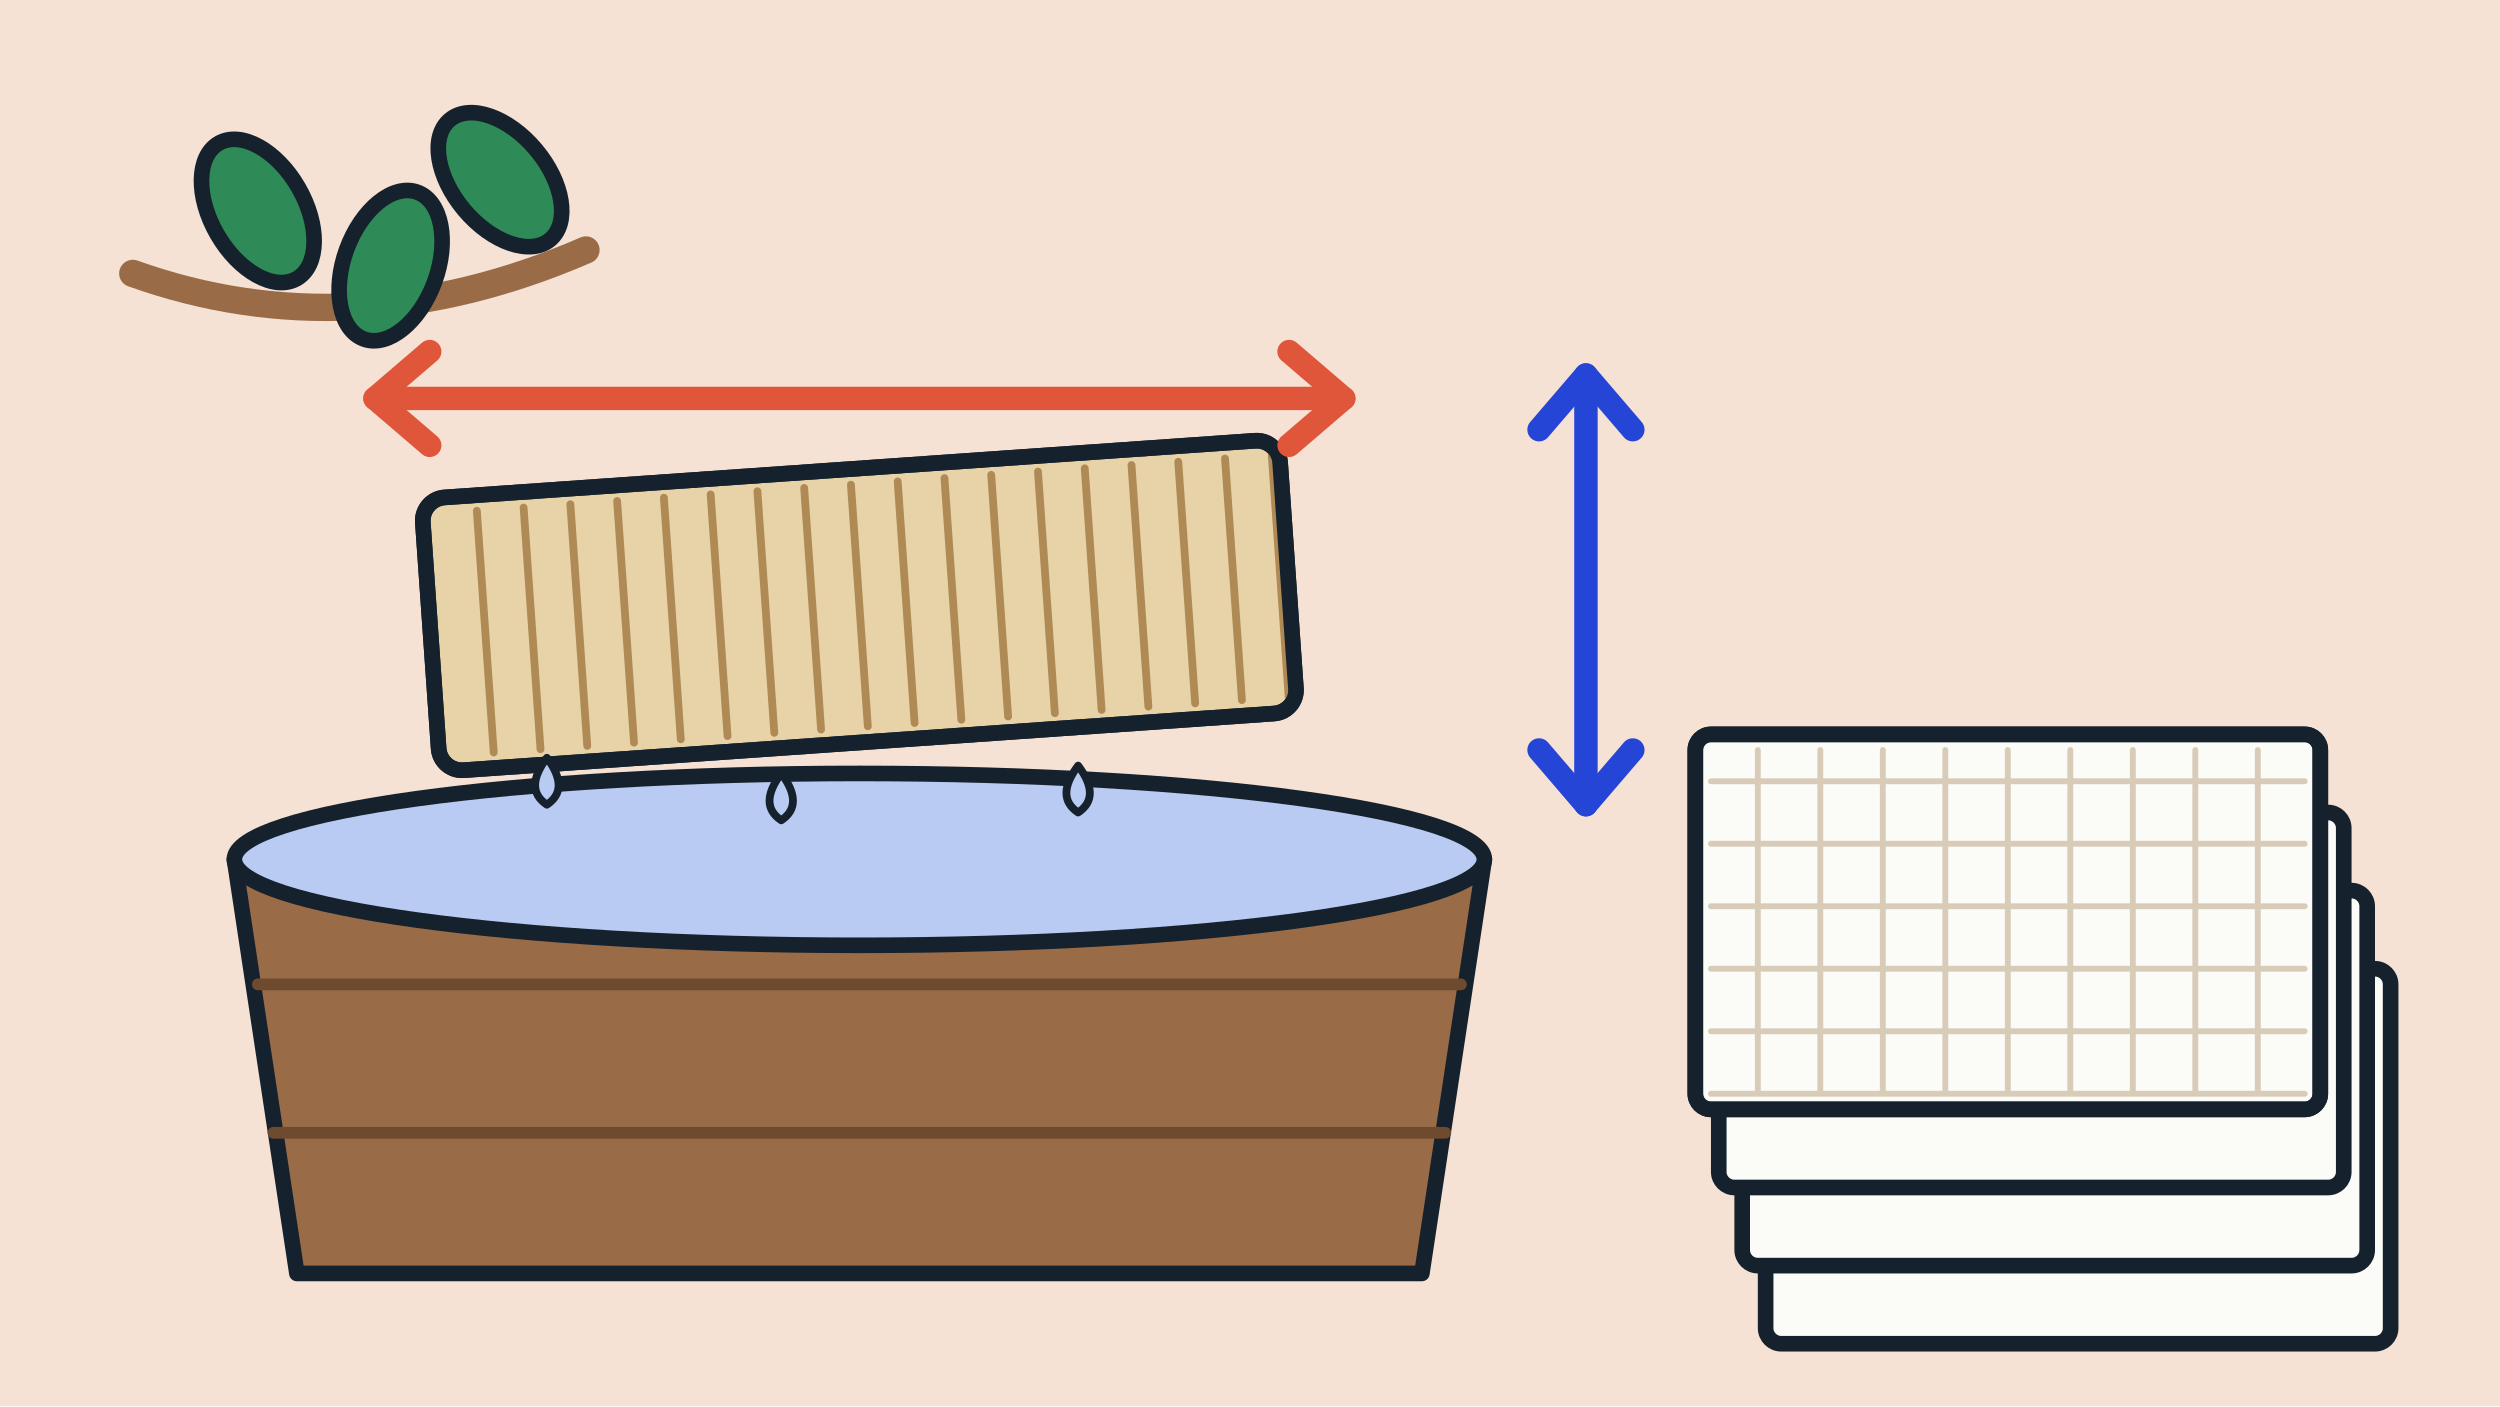
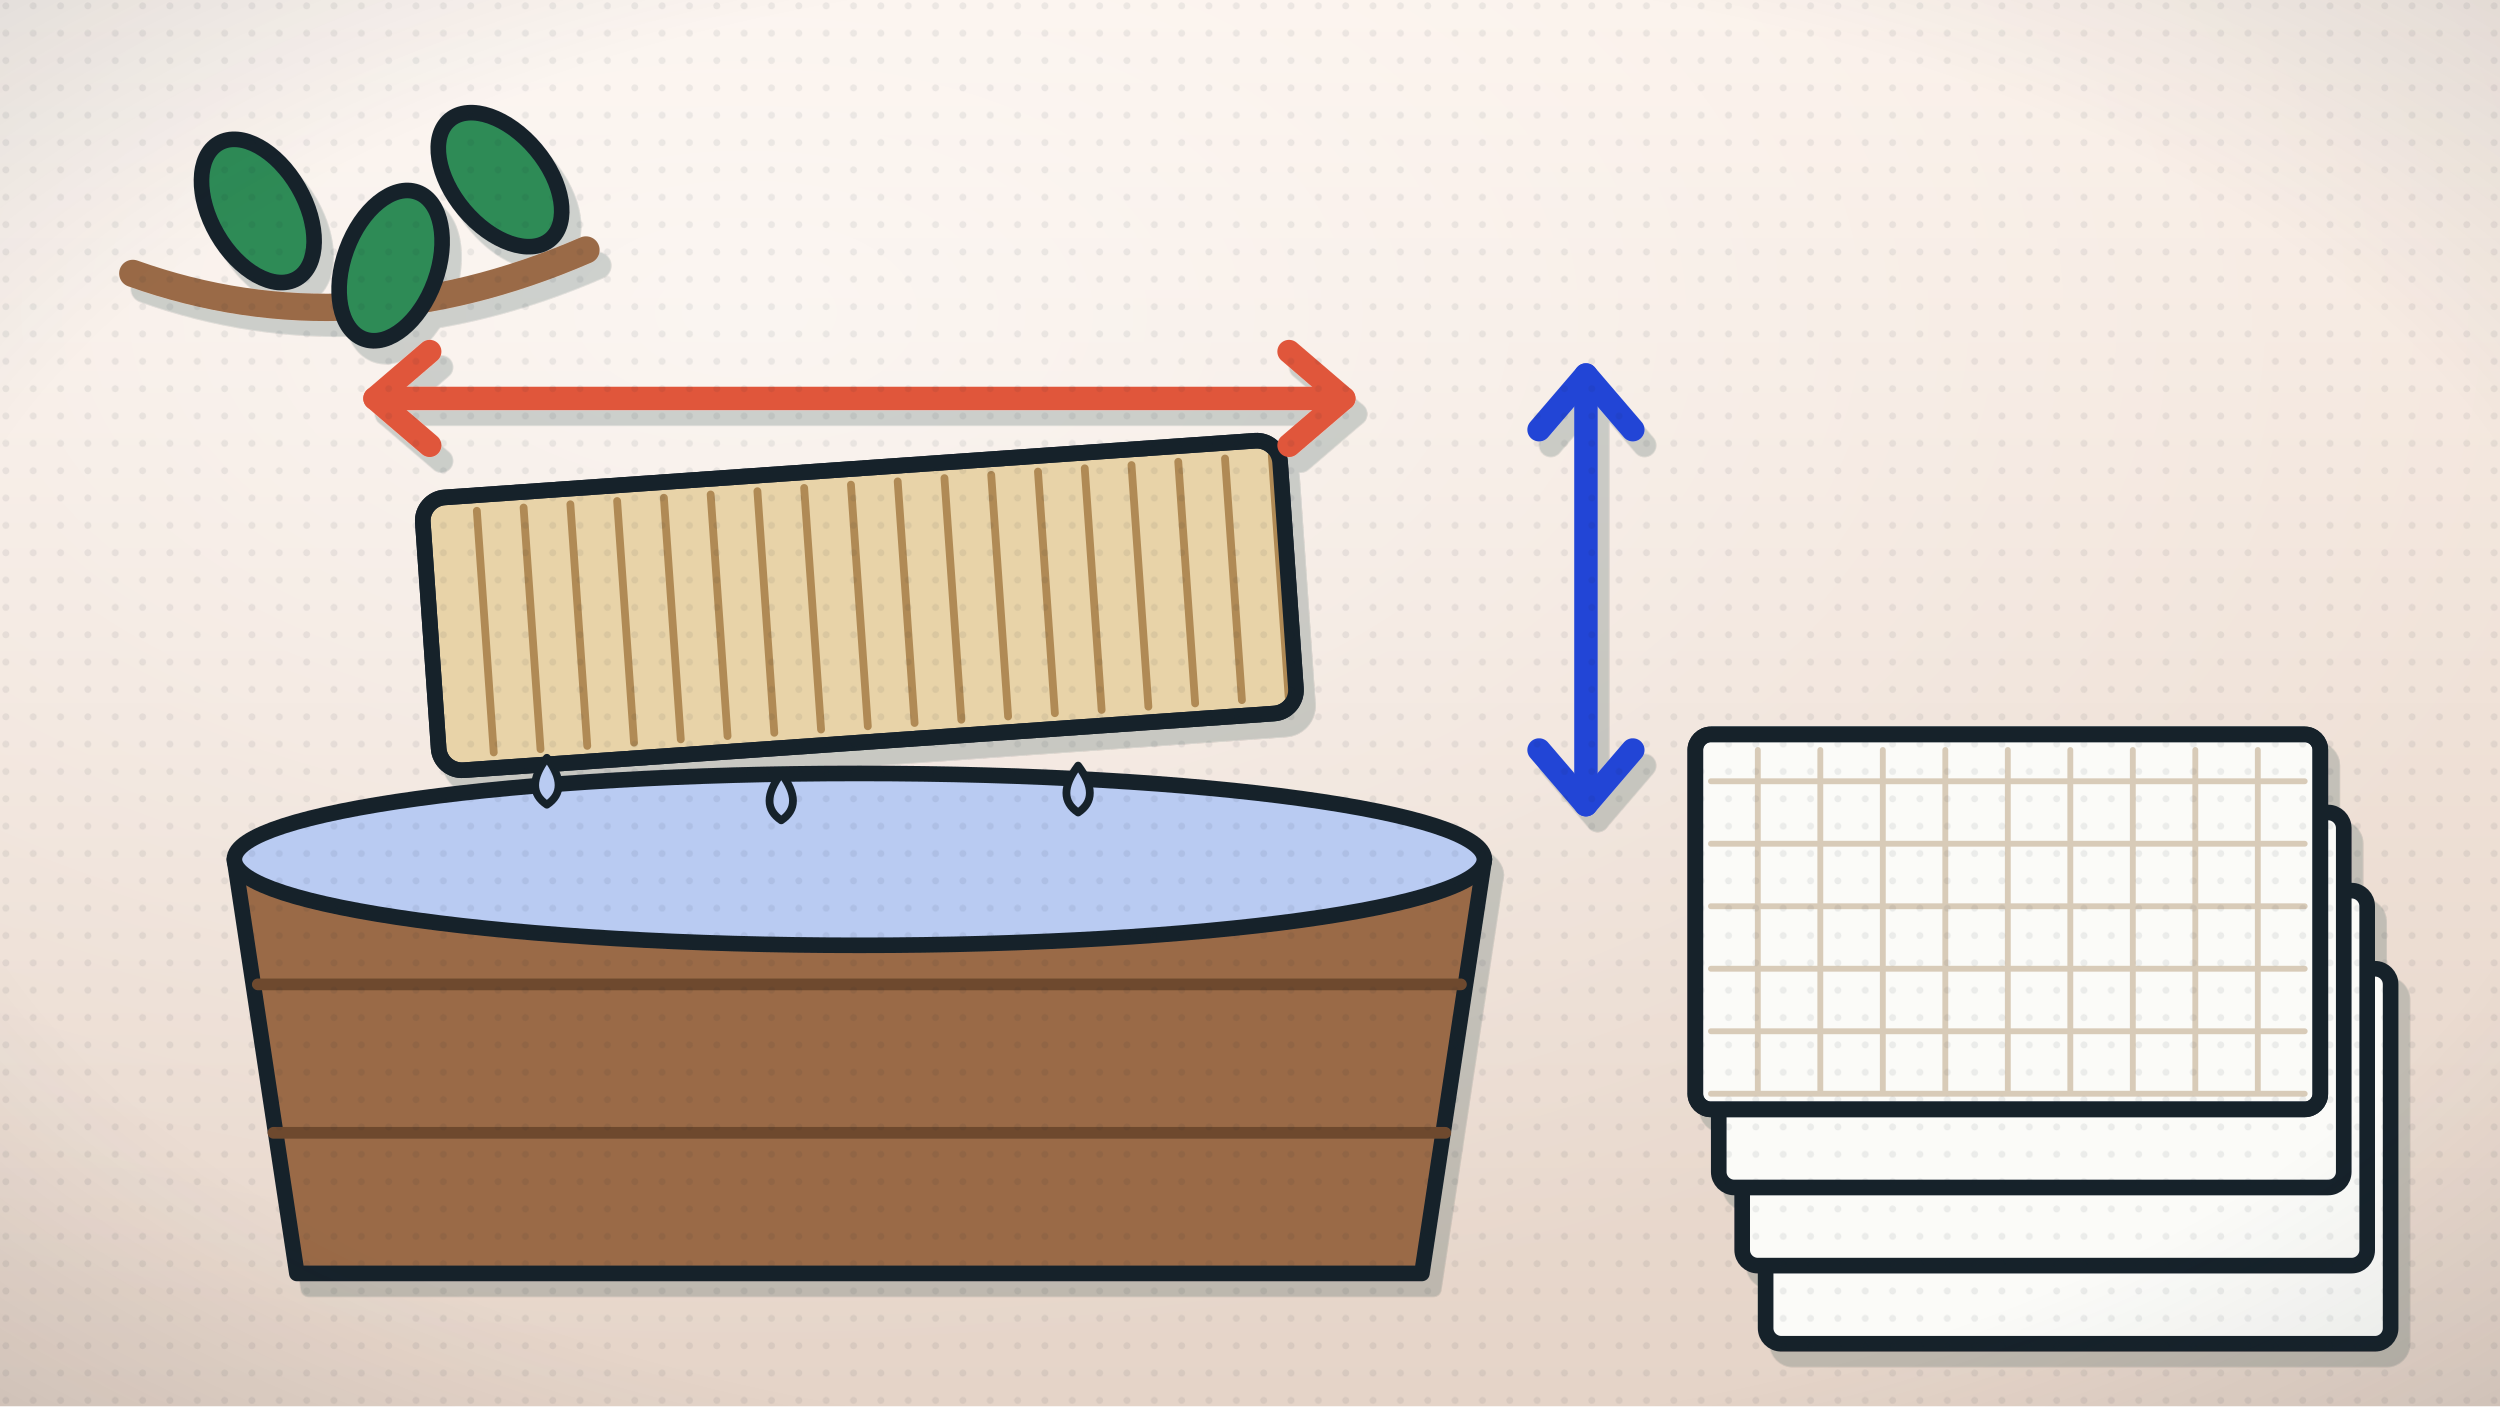
- <svg xmlns="http://www.w3.org/2000/svg" viewBox="0 0 640 360" role="img" aria-label="종이물이 담긴 통 위에서 가로세로로 흔드는 발과 차곡차곡 쌓인 한지">
-   <rect width="640" height="360" fill="#F5E2D4" />
-   <g stroke="#15212C" stroke-width="4" stroke-linejoin="round" stroke-linecap="round">
-     <path d="M34 70 Q90 90 150 64" fill="none" stroke="#9A6B47" stroke-width="7" />
-     <ellipse cx="66" cy="54" rx="12" ry="20" fill="#2E8B57" transform="rotate(-30 66 54)" />
-     <ellipse cx="100" cy="68" rx="12" ry="20" fill="#2E8B57" transform="rotate(20 100 68)" />
-     <ellipse cx="128" cy="46" rx="12" ry="20" fill="#2E8B57" transform="rotate(-40 128 46)" />
-     <path d="M60 220 H380 L364 326 H76 Z" fill="#9A6B47" />
-     <path d="M66 252 H374 M70 290 H370" fill="none" stroke-width="3" stroke="#6E4A2E" />
-     <ellipse cx="220" cy="220" rx="160" ry="22" fill="#B9CBF2" />
-     <g transform="rotate(-4 220 155)">
-       <rect x="110" y="120" width="220" height="70" rx="6" fill="#E8D3A8" />
-       <path d="M124 124 V186" fill="none" stroke-width="2" stroke="#B08A55" />
-       <path d="M136 124 V186" fill="none" stroke-width="2" stroke="#B08A55" />
-       <path d="M148 124 V186" fill="none" stroke-width="2" stroke="#B08A55" />
-       <path d="M160 124 V186" fill="none" stroke-width="2" stroke="#B08A55" />
-       <path d="M172 124 V186" fill="none" stroke-width="2" stroke="#B08A55" />
-       <path d="M184 124 V186" fill="none" stroke-width="2" stroke="#B08A55" />
-       <path d="M196 124 V186" fill="none" stroke-width="2" stroke="#B08A55" />
-       <path d="M208 124 V186" fill="none" stroke-width="2" stroke="#B08A55" />
-       <path d="M220 124 V186" fill="none" stroke-width="2" stroke="#B08A55" />
-       <path d="M232 124 V186" fill="none" stroke-width="2" stroke="#B08A55" />
-       <path d="M244 124 V186" fill="none" stroke-width="2" stroke="#B08A55" />
-       <path d="M256 124 V186" fill="none" stroke-width="2" stroke="#B08A55" />
-       <path d="M268 124 V186" fill="none" stroke-width="2" stroke="#B08A55" />
-       <path d="M280 124 V186" fill="none" stroke-width="2" stroke="#B08A55" />
-       <path d="M292 124 V186" fill="none" stroke-width="2" stroke="#B08A55" />
-       <path d="M304 124 V186" fill="none" stroke-width="2" stroke="#B08A55" />
-       <path d="M316 124 V186" fill="none" stroke-width="2" stroke="#B08A55" />
-       <path d="M328 124 V186" fill="none" stroke-width="2" stroke="#B08A55" />
-       <rect x="110" y="120" width="220" height="70" rx="6" fill="none" />
+ <svg xmlns="http://www.w3.org/2000/svg" data-polished="1" viewBox="0 0 640 360" role="img" aria-label="종이물이 담긴 통 위에서 가로세로로 흔드는 발과 차곡차곡 쌓인 한지">
+   <defs>
+     <linearGradient id="pbg" x1="0" y1="0" x2="0" y2="1">
+       <stop offset="0" stop-color="#faefe7" />
+       <stop offset="1" stop-color="#e5d4c8" />
+     </linearGradient>
+     <radialGradient id="pglow" cx="0.3" cy="0.22" r="0.75">
+       <stop offset="0" stop-color="#FFFFFF" stop-opacity=".55" />
+       <stop offset="1" stop-color="#FFFFFF" stop-opacity="0" />
+     </radialGradient>
+     <pattern id="pdot" width="7" height="7" patternUnits="userSpaceOnUse">
+       <circle cx="1.5" cy="1.5" r=".9" fill="#15212C" opacity=".07" />
+     </pattern>
+     <filter id="psh" x="-5%" y="-5%" width="115%" height="120%">
+       <feDropShadow dx="3" dy="4" stdDeviation="0" flood-color="#15212C" flood-opacity=".18" />
+     </filter>
+     <radialGradient id="pvig" cx="0.5" cy="0.5" r="0.75">
+       <stop offset=".7" stop-color="#15212C" stop-opacity="0" />
+       <stop offset="1" stop-color="#15212C" stop-opacity=".12" />
+     </radialGradient>
+   </defs>
+   <rect width="640" height="360" fill="url(#pbg)" />
+   <rect width="640" height="360" fill="url(#pglow)" />
+   <g filter="url(#psh)">
+     <g stroke="#15212C" stroke-width="4" stroke-linejoin="round" stroke-linecap="round">
+       <path d="M34 70 Q90 90 150 64" fill="none" stroke="#9A6B47" stroke-width="7" />
+       <ellipse cx="66" cy="54" rx="12" ry="20" fill="#2E8B57" transform="rotate(-30 66 54)" />
+       <ellipse cx="100" cy="68" rx="12" ry="20" fill="#2E8B57" transform="rotate(20 100 68)" />
+       <ellipse cx="128" cy="46" rx="12" ry="20" fill="#2E8B57" transform="rotate(-40 128 46)" />
+       <path d="M60 220 H380 L364 326 H76 Z" fill="#9A6B47" />
+       <path d="M66 252 H374 M70 290 H370" fill="none" stroke-width="3" stroke="#6E4A2E" />
+       <ellipse cx="220" cy="220" rx="160" ry="22" fill="#B9CBF2" />
+       <g transform="rotate(-4 220 155)">
+         <rect x="110" y="120" width="220" height="70" rx="6" fill="#E8D3A8" />
+         <path d="M124 124 V186" fill="none" stroke-width="2" stroke="#B08A55" />
+         <path d="M136 124 V186" fill="none" stroke-width="2" stroke="#B08A55" />
+         <path d="M148 124 V186" fill="none" stroke-width="2" stroke="#B08A55" />
+         <path d="M160 124 V186" fill="none" stroke-width="2" stroke="#B08A55" />
+         <path d="M172 124 V186" fill="none" stroke-width="2" stroke="#B08A55" />
+         <path d="M184 124 V186" fill="none" stroke-width="2" stroke="#B08A55" />
+         <path d="M196 124 V186" fill="none" stroke-width="2" stroke="#B08A55" />
+         <path d="M208 124 V186" fill="none" stroke-width="2" stroke="#B08A55" />
+         <path d="M220 124 V186" fill="none" stroke-width="2" stroke="#B08A55" />
+         <path d="M232 124 V186" fill="none" stroke-width="2" stroke="#B08A55" />
+         <path d="M244 124 V186" fill="none" stroke-width="2" stroke="#B08A55" />
+         <path d="M256 124 V186" fill="none" stroke-width="2" stroke="#B08A55" />
+         <path d="M268 124 V186" fill="none" stroke-width="2" stroke="#B08A55" />
+         <path d="M280 124 V186" fill="none" stroke-width="2" stroke="#B08A55" />
+         <path d="M292 124 V186" fill="none" stroke-width="2" stroke="#B08A55" />
+         <path d="M304 124 V186" fill="none" stroke-width="2" stroke="#B08A55" />
+         <path d="M316 124 V186" fill="none" stroke-width="2" stroke="#B08A55" />
+         <path d="M328 124 V186" fill="none" stroke-width="2" stroke="#B08A55" />
+         <rect x="110" y="120" width="220" height="70" rx="6" fill="none" />
+       </g>
+       <path d="M140 194 Q146 202 140 206 Q134 202 140 194 Z" fill="#B9CBF2" stroke-width="2" />
+       <path d="M200 198 Q206 206 200 210 Q194 206 200 198 Z" fill="#B9CBF2" stroke-width="2" />
+       <path d="M276 196 Q282 204 276 208 Q270 204 276 196 Z" fill="#B9CBF2" stroke-width="2" />
+       <path d="M96 102 H344" fill="none" stroke="#E0563B" stroke-width="6" />
+       <path d="M110 90 L96 102 L110 114 M330 90 L344 102 L330 114" fill="none" stroke="#E0563B" stroke-width="6" />
+       <path d="M406 96 V206" fill="none" stroke="#2445D6" stroke-width="6" />
+       <path d="M394 110 L406 96 L418 110 M394 192 L406 206 L418 192" fill="none" stroke="#2445D6" stroke-width="6" />
+       <rect x="452" y="248" width="160" height="96" rx="4" fill="#FBFBF8" />
+       <rect x="446" y="228" width="160" height="96" rx="4" fill="#FBFBF8" />
+       <rect x="440" y="208" width="160" height="96" rx="4" fill="#FBFBF8" />
+       <rect x="434" y="188" width="160" height="96" rx="4" fill="#FBFBF8" />
+       <path d="M450 192 V280 M466 192 V280 M482 192 V280 M498 192 V280 M514 192 V280 M530 192 V280 M546 192 V280 M562 192 V280 M578 192 V280 M438 200 H590 M438 216 H590 M438 232 H590 M438 248 H590 M438 264 H590 M438 280 H590" fill="none" stroke-width="1.5" stroke="#D8CBB8" />
+       <rect x="434" y="188" width="160" height="96" rx="4" fill="none" />
    </g>
-     <path d="M140 194 Q146 202 140 206 Q134 202 140 194 Z" fill="#B9CBF2" stroke-width="2" />
-     <path d="M200 198 Q206 206 200 210 Q194 206 200 198 Z" fill="#B9CBF2" stroke-width="2" />
-     <path d="M276 196 Q282 204 276 208 Q270 204 276 196 Z" fill="#B9CBF2" stroke-width="2" />
-     <path d="M96 102 H344" fill="none" stroke="#E0563B" stroke-width="6" />
-     <path d="M110 90 L96 102 L110 114 M330 90 L344 102 L330 114" fill="none" stroke="#E0563B" stroke-width="6" />
-     <path d="M406 96 V206" fill="none" stroke="#2445D6" stroke-width="6" />
-     <path d="M394 110 L406 96 L418 110 M394 192 L406 206 L418 192" fill="none" stroke="#2445D6" stroke-width="6" />
-     <rect x="452" y="248" width="160" height="96" rx="4" fill="#FBFBF8" />
-     <rect x="446" y="228" width="160" height="96" rx="4" fill="#FBFBF8" />
-     <rect x="440" y="208" width="160" height="96" rx="4" fill="#FBFBF8" />
-     <rect x="434" y="188" width="160" height="96" rx="4" fill="#FBFBF8" />
-     <path d="M450 192 V280 M466 192 V280 M482 192 V280 M498 192 V280 M514 192 V280 M530 192 V280 M546 192 V280 M562 192 V280 M578 192 V280 M438 200 H590 M438 216 H590 M438 232 H590 M438 248 H590 M438 264 H590 M438 280 H590" fill="none" stroke-width="1.5" stroke="#D8CBB8" />
-     <rect x="434" y="188" width="160" height="96" rx="4" fill="none" />
  </g>
+   <rect width="640" height="360" fill="url(#pdot)" pointer-events="none" />
+   <rect width="640" height="360" fill="url(#pvig)" pointer-events="none" />
</svg>
